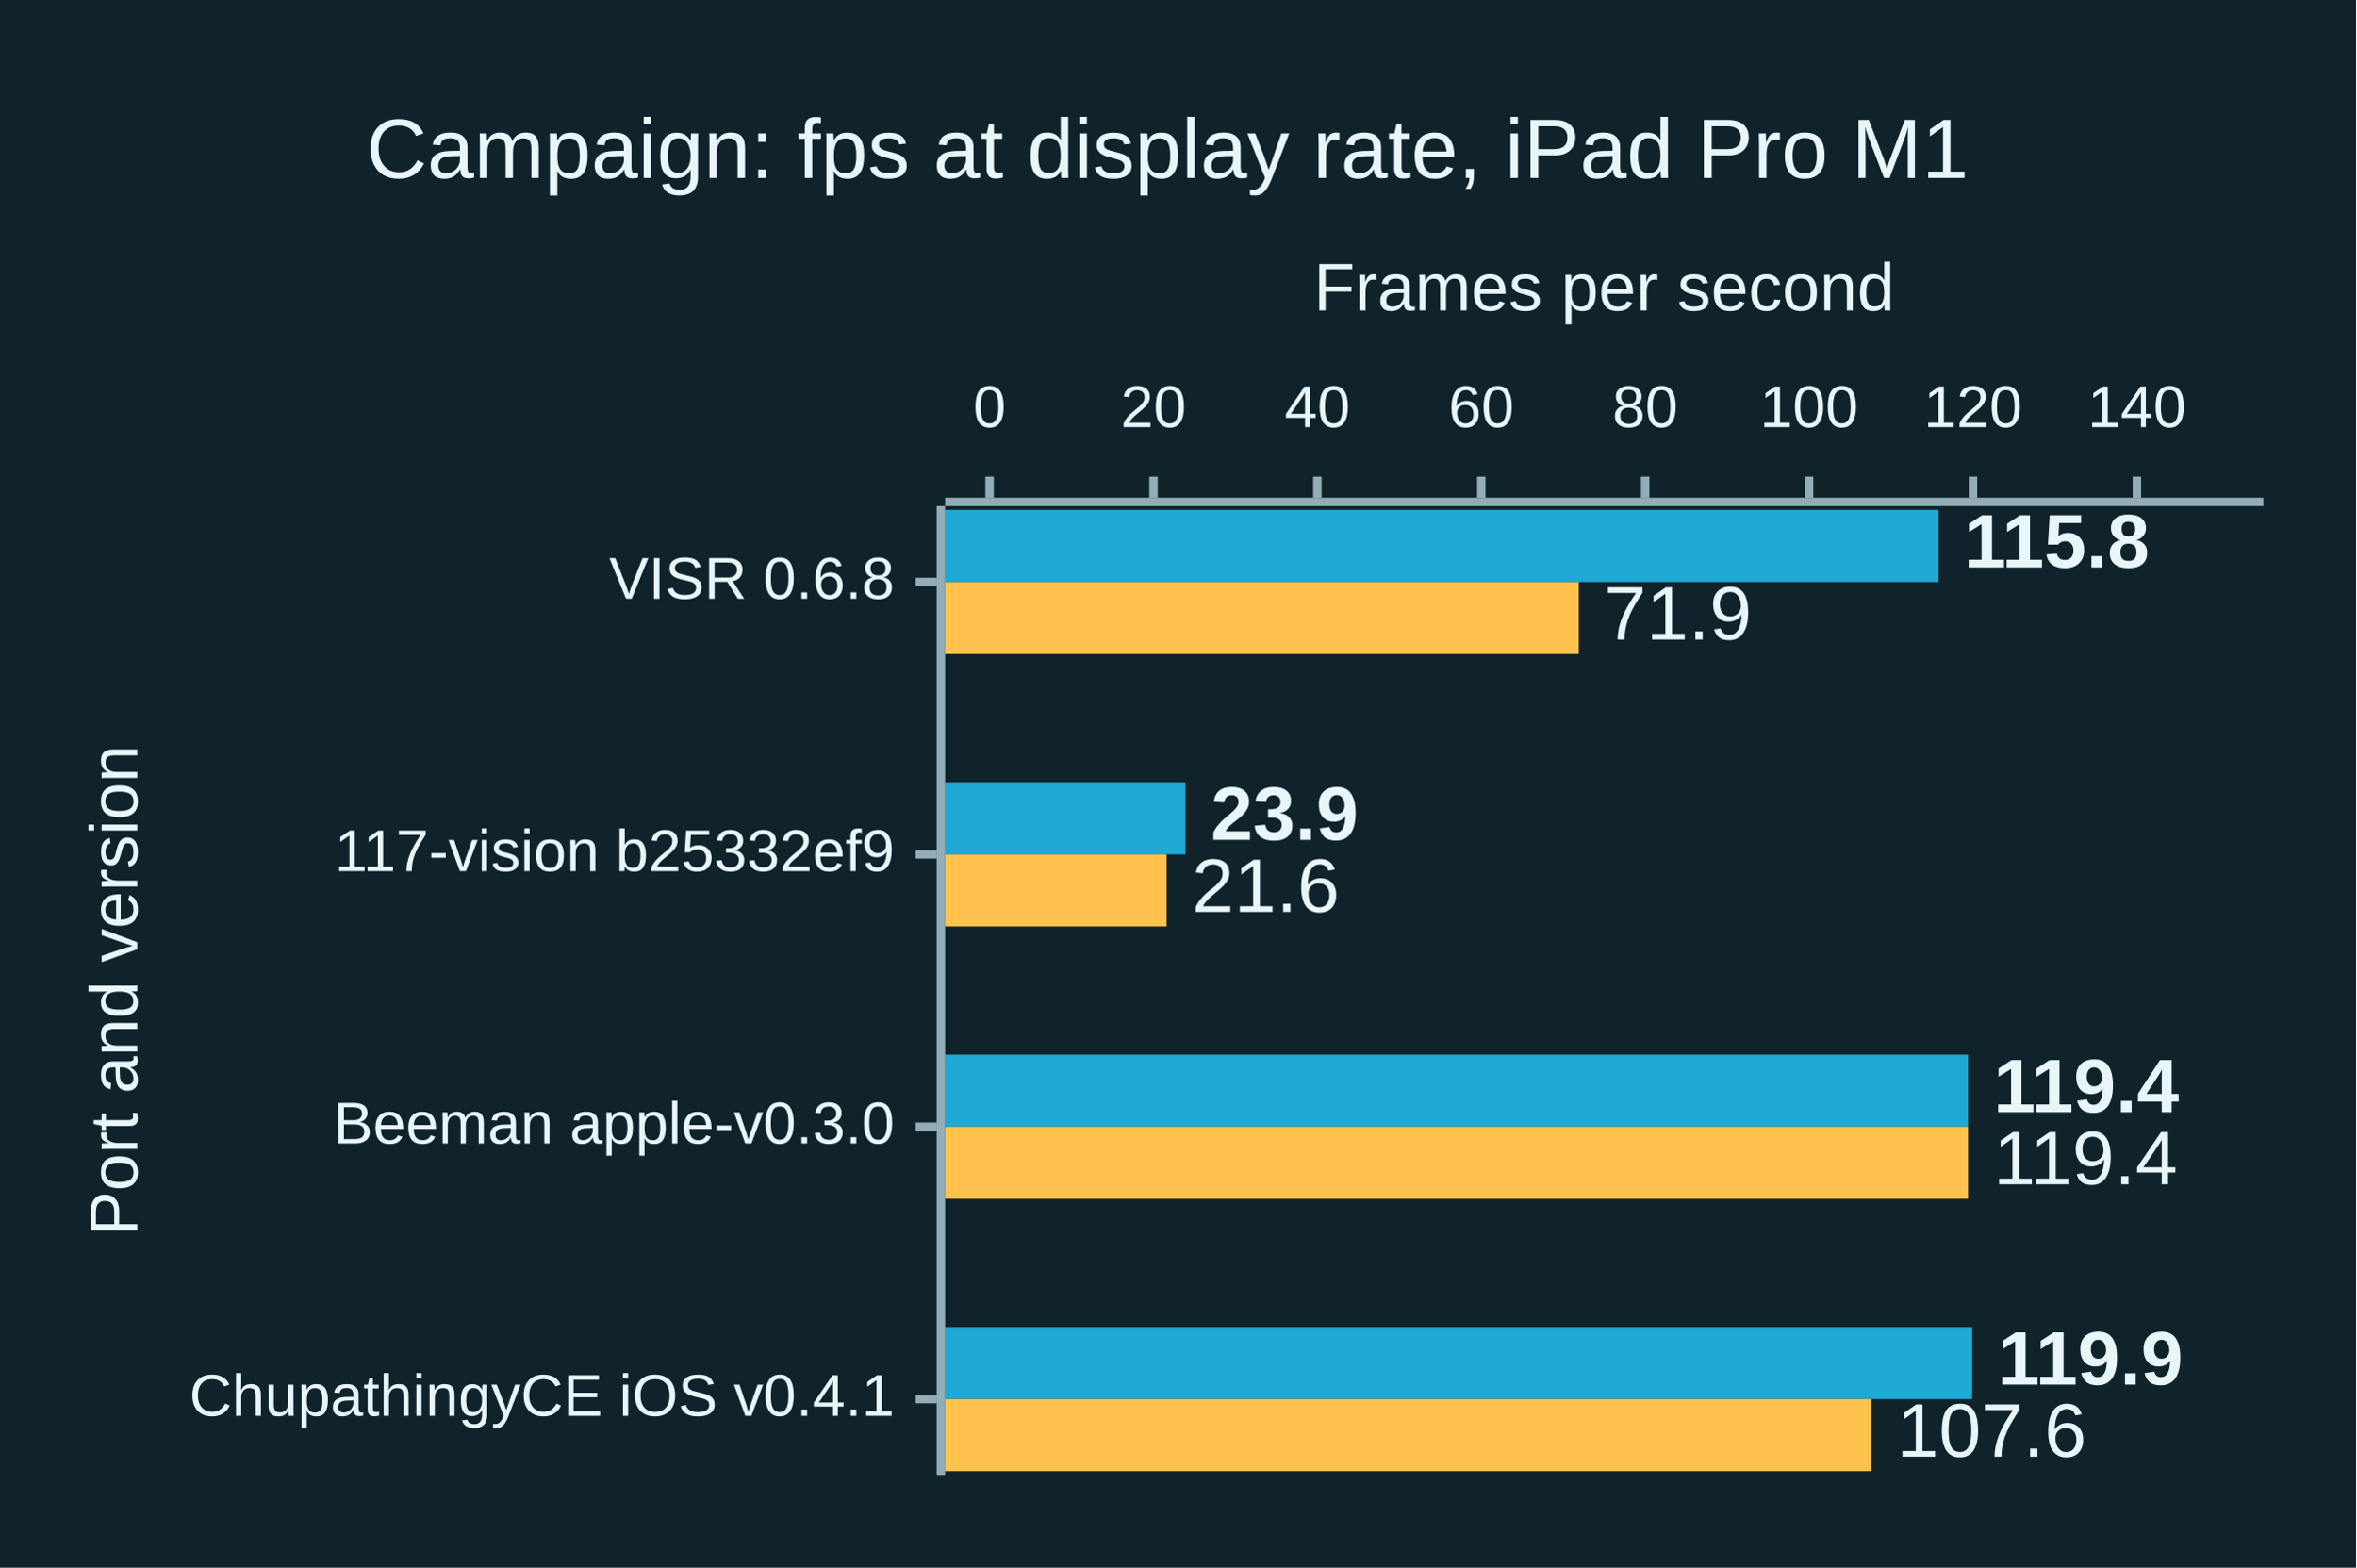
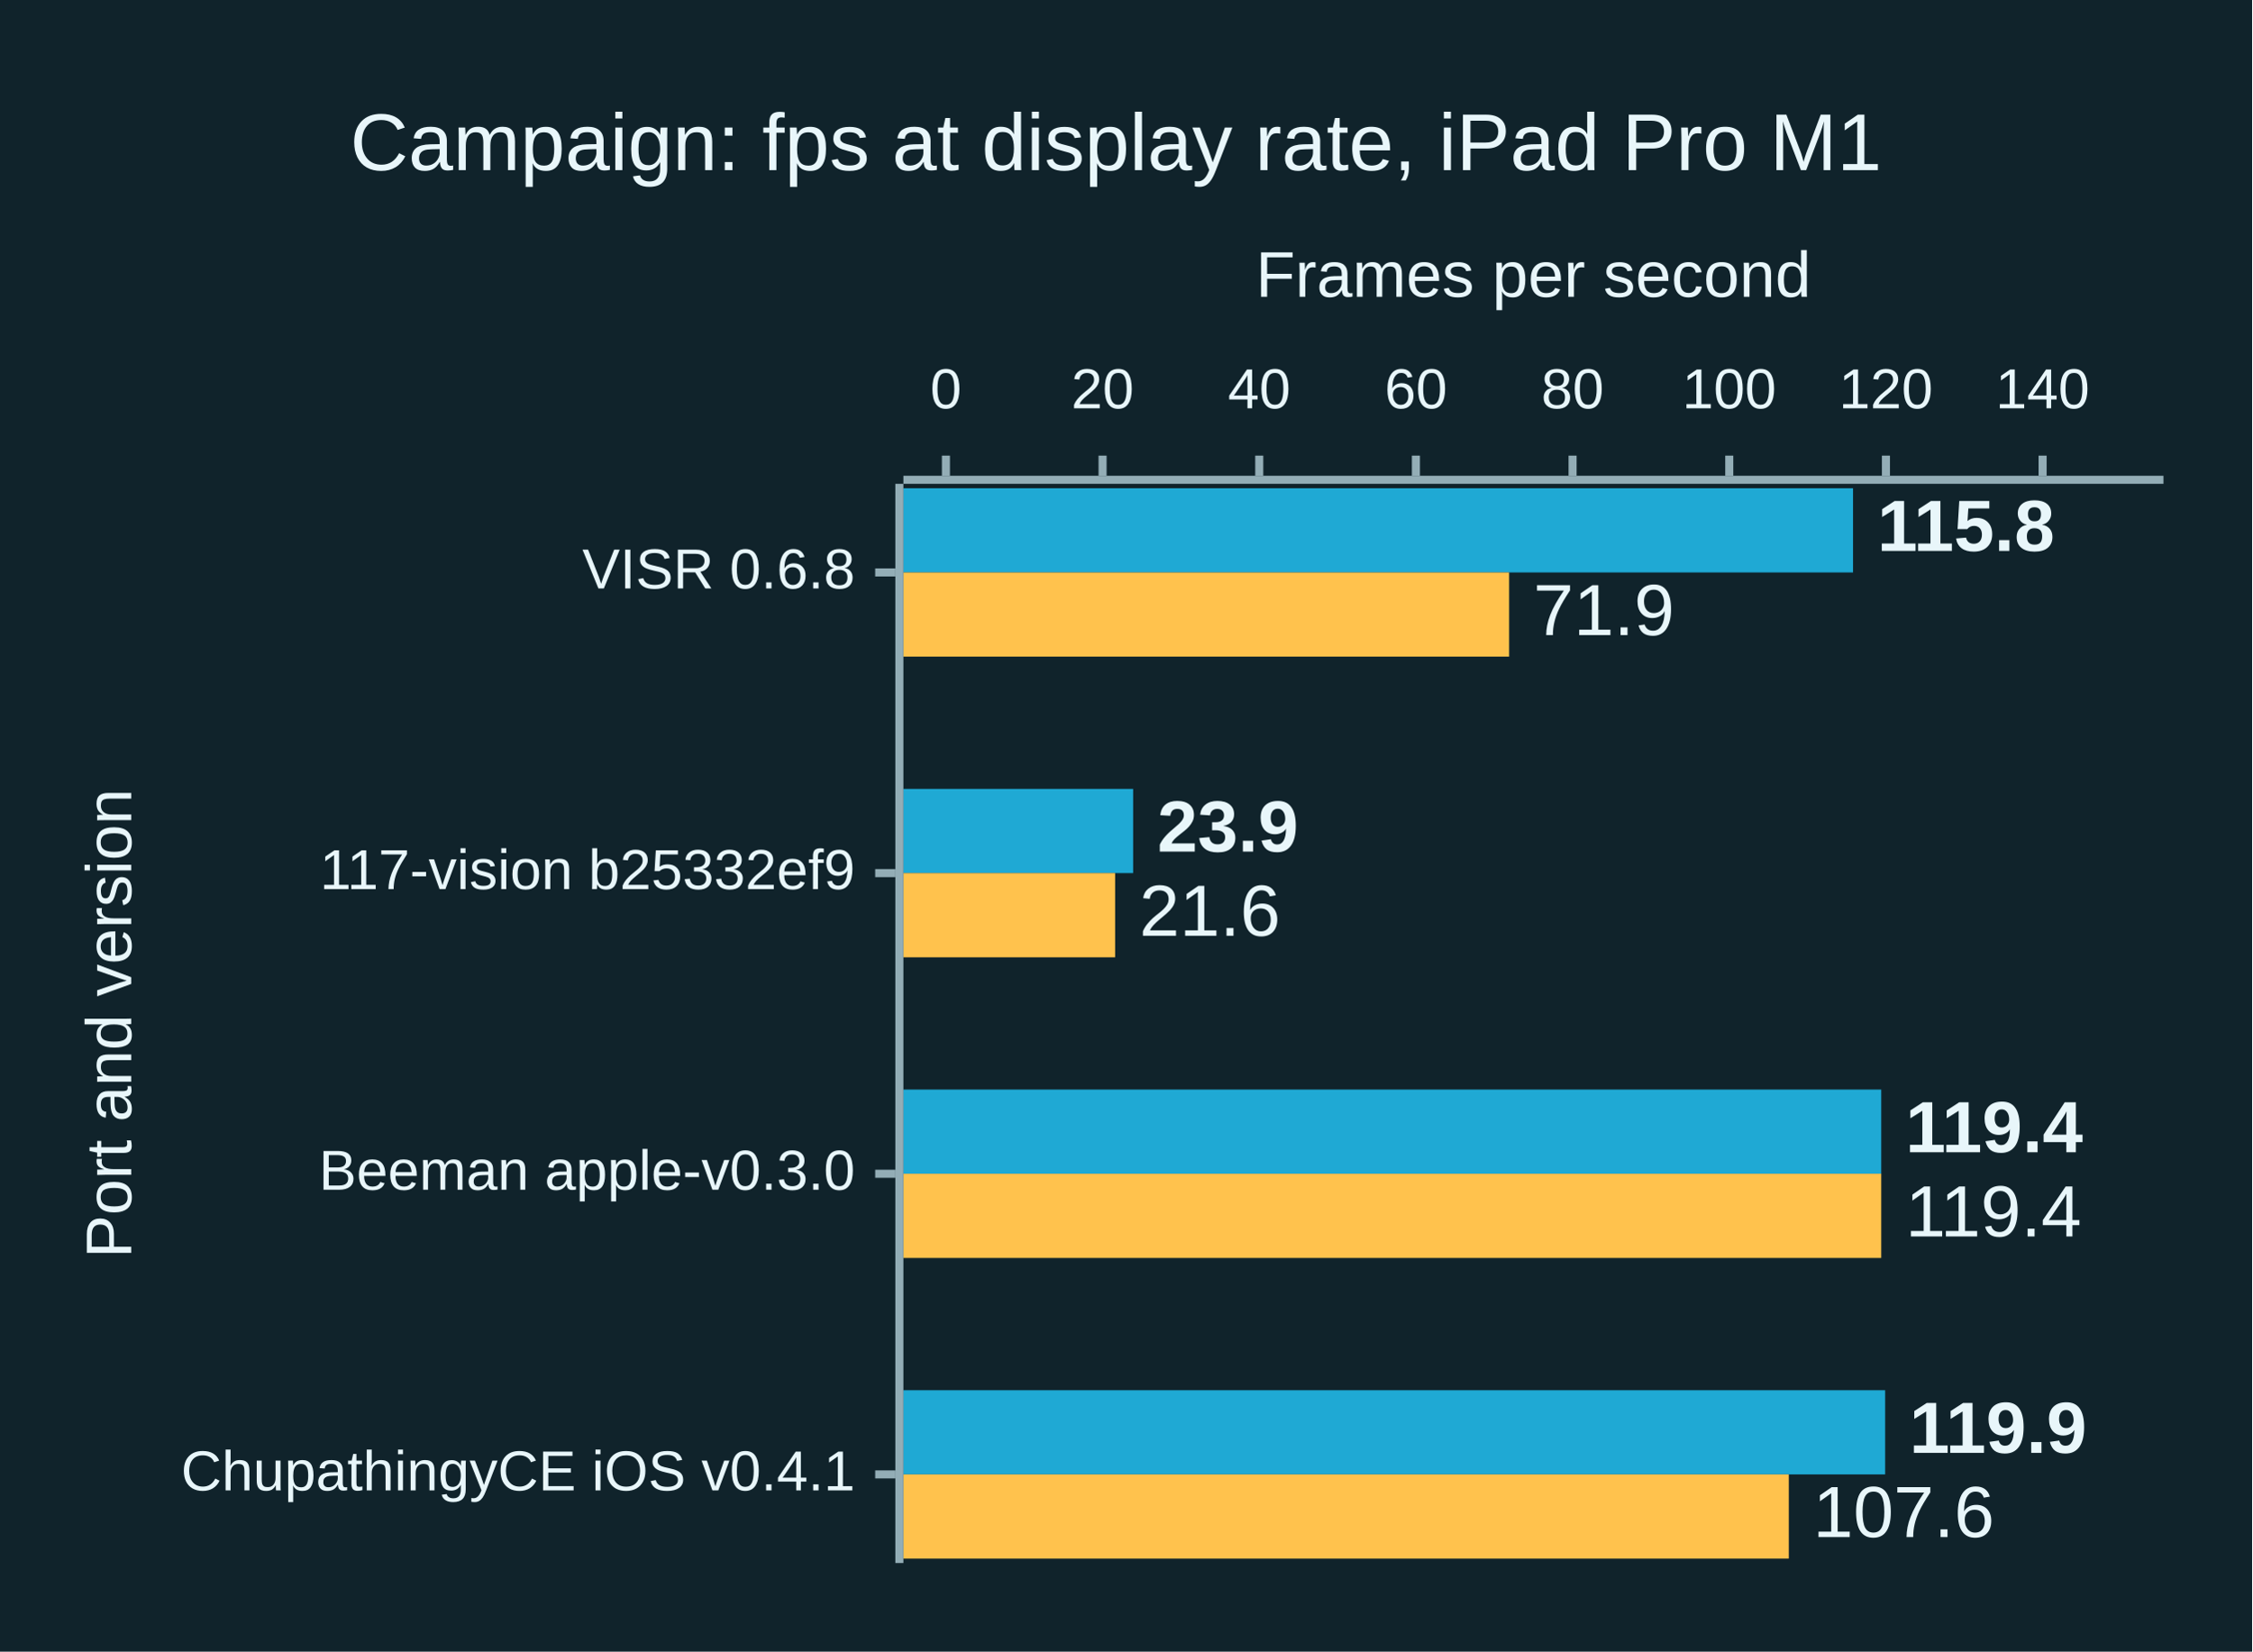
- <svg xmlns="http://www.w3.org/2000/svg" color="#e8f6fa" id="static" width="100%" style="max-width: 559px;" viewBox="-17 -15 559 372" role="graphics-document document" aria-roledescription="xychart">
+ <svg xmlns="http://www.w3.org/2000/svg" color="#e8f6fa" id="static" width="100%" style="max-width: 559px;" viewBox="-17 -15 559 410" role="graphics-document document" aria-roledescription="xychart">
  <style>#static{font-family:"trebuchet ms",verdana,arial,sans-serif;font-size:16px;fill:#333;}@keyframes edge-animation-frame{from{stroke-dashoffset:0;}}@keyframes dash{to{stroke-dashoffset:0;}}#static .edge-animation-slow{stroke-dasharray:9,5!important;stroke-dashoffset:900;animation:dash 50s linear infinite;stroke-linecap:round;}#static .edge-animation-fast{stroke-dasharray:9,5!important;stroke-dashoffset:900;animation:dash 20s linear infinite;stroke-linecap:round;}#static .error-icon{fill:hsl(220.588, 100%, 98.333%);}#static .error-text{fill:rgb(8.5, 5.75, 0);stroke:rgb(8.5, 5.75, 0);}#static .edge-thickness-normal{stroke-width:1px;}#static .edge-thickness-thick{stroke-width:3.5px;}#static .edge-pattern-solid{stroke-dasharray:0;}#static .edge-thickness-invisible{stroke-width:0;fill:none;}#static .edge-pattern-dashed{stroke-dasharray:3;}#static .edge-pattern-dotted{stroke-dasharray:2;}#static .marker{fill:#0b0b0b;stroke:#0b0b0b;}#static .marker.cross{stroke:#0b0b0b;}#static svg{font-family:"trebuchet ms",verdana,arial,sans-serif;font-size:16px;}#static p{margin:0;}#static :root{--mermaid-font-family:"trebuchet ms",verdana,arial,sans-serif;}</style>
  <g />
  <g class="main">
-     <rect width="559" height="372" class="background" fill="#10232b" x="-17" y="-15" />
+     <rect width="559" height="410" class="background" fill="#10232b" x="-17" y="-15" />
    <g class="chart-title">
      <text x="0" y="0" fill="#e8f6fa" font-size="20" dominant-baseline="middle" text-anchor="middle" transform="translate(260, 21.55078) rotate(0)">Campaign: fps at display rate, iPad Pro M1</text>
    </g>
    <g class="plot">
      <g class="bar-plot-0">
-         <rect x="207.234" y="106.002" width="235.714" height="17.1" fill="#1fa9d4" stroke="#1fa9d4" stroke-width="0" />
-         <rect x="207.234" y="170.634" width="57.024" height="17.1" fill="#1fa9d4" stroke="#1fa9d4" stroke-width="0" />
-         <rect x="207.234" y="235.267" width="242.714" height="17.1" fill="#1fa9d4" stroke="#1fa9d4" stroke-width="0" />
-         <rect x="207.234" y="299.9" width="243.686" height="17.1" fill="#1fa9d4" stroke="#1fa9d4" stroke-width="0" />
+         <rect x="207.234" y="106.202" width="235.714" height="20.9" fill="#1fa9d4" stroke="#1fa9d4" stroke-width="0" />
+         <rect x="207.234" y="180.834" width="57.024" height="20.9" fill="#1fa9d4" stroke="#1fa9d4" stroke-width="0" />
+         <rect x="207.234" y="255.467" width="242.714" height="20.9" fill="#1fa9d4" stroke="#1fa9d4" stroke-width="0" />
+         <rect x="207.234" y="330.1" width="243.686" height="20.9" fill="#1fa9d4" stroke="#1fa9d4" stroke-width="0" />
      </g>
      <g class="bar-plot-1">
-         <rect x="207.234" y="123.102" width="150.355" height="17.1" fill="#ffc24d" stroke="#ffc24d" stroke-width="0" />
-         <rect x="207.234" y="187.734" width="52.552" height="17.1" fill="#ffc24d" stroke="#ffc24d" stroke-width="0" />
-         <rect x="207.234" y="252.367" width="242.714" height="17.1" fill="#ffc24d" stroke="#ffc24d" stroke-width="0" />
-         <rect x="207.234" y="317" width="219.77" height="17.1" fill="#ffc24d" stroke="#ffc24d" stroke-width="0" />
+         <rect x="207.234" y="127.102" width="150.355" height="20.9" fill="#ffc24d" stroke="#ffc24d" stroke-width="0" />
+         <rect x="207.234" y="201.734" width="52.552" height="20.9" fill="#ffc24d" stroke="#ffc24d" stroke-width="0" />
+         <rect x="207.234" y="276.367" width="242.714" height="20.9" fill="#ffc24d" stroke="#ffc24d" stroke-width="0" />
+         <rect x="207.234" y="351" width="219.77" height="20.9" fill="#ffc24d" stroke="#ffc24d" stroke-width="0" />
      </g>
-       <text x="448.949" y="114.552" dominant-baseline="middle" fill="currentColor" font-size="18" font-weight="600" class="bar-value">115.8</text>
-       <text x="270.259" y="179.184" dominant-baseline="middle" fill="currentColor" font-size="18" font-weight="600" class="bar-value">23.9</text>
-       <text x="455.948" y="243.817" dominant-baseline="middle" fill="currentColor" font-size="18" font-weight="600" class="bar-value">119.4</text>
-       <text x="456.921" y="308.45" dominant-baseline="middle" fill="currentColor" font-size="18" font-weight="600" class="bar-value">119.9</text>
-       <text x="363.59" y="131.652" dominant-baseline="middle" fill="currentColor" font-size="18" font-weight="400" class="bar-value">71.9</text>
-       <text x="265.786" y="196.284" dominant-baseline="middle" fill="currentColor" font-size="18" font-weight="400" class="bar-value">21.6</text>
-       <text x="455.948" y="260.917" dominant-baseline="middle" fill="currentColor" font-size="18" font-weight="400" class="bar-value">119.4</text>
-       <text x="433.004" y="325.55" dominant-baseline="middle" fill="currentColor" font-size="18" font-weight="400" class="bar-value">107.6</text>
+       <text x="448.949" y="116.652" dominant-baseline="middle" fill="currentColor" font-size="18" font-weight="600" class="bar-value">115.8</text>
+       <text x="270.259" y="191.284" dominant-baseline="middle" fill="currentColor" font-size="18" font-weight="600" class="bar-value">23.9</text>
+       <text x="455.948" y="265.917" dominant-baseline="middle" fill="currentColor" font-size="18" font-weight="600" class="bar-value">119.4</text>
+       <text x="456.921" y="340.55" dominant-baseline="middle" fill="currentColor" font-size="18" font-weight="600" class="bar-value">119.9</text>
+       <text x="363.59" y="137.552" dominant-baseline="middle" fill="currentColor" font-size="18" font-weight="400" class="bar-value">71.9</text>
+       <text x="265.786" y="212.184" dominant-baseline="middle" fill="currentColor" font-size="18" font-weight="400" class="bar-value">21.6</text>
+       <text x="455.948" y="286.817" dominant-baseline="middle" fill="currentColor" font-size="18" font-weight="400" class="bar-value">119.4</text>
+       <text x="433.004" y="361.45" dominant-baseline="middle" fill="currentColor" font-size="18" font-weight="400" class="bar-value">107.6</text>
    </g>
    <g class="left-axis">
      <g class="axisl-line">
-         <path d="M 206.234,105.102 L 206.234,335" fill="none" stroke="#93adb6" stroke-width="2" />
+         <path d="M 206.234,105.102 L 206.234,373" fill="none" stroke="#93adb6" stroke-width="2" />
      </g>
      <g class="label">
-         <text x="0" y="0" fill="#e8f6fa" font-size="14" dominant-baseline="middle" text-anchor="end" transform="translate(195.2344, 123.1016) rotate(0)">VISR 0.6.8</text>
-         <text x="0" y="0" fill="#e8f6fa" font-size="14" dominant-baseline="middle" text-anchor="end" transform="translate(195.2344, 187.7344) rotate(0)">117-vision b25332ef9</text>
-         <text x="0" y="0" fill="#e8f6fa" font-size="14" dominant-baseline="middle" text-anchor="end" transform="translate(195.2344, 252.3672) rotate(0)">Beeman apple-v0.3.0</text>
-         <text x="0" y="0" fill="#e8f6fa" font-size="14" dominant-baseline="middle" text-anchor="end" transform="translate(195.2344, 317) rotate(0)">ChupathingyCE iOS v0.4.1</text>
+         <text x="0" y="0" fill="#e8f6fa" font-size="14" dominant-baseline="middle" text-anchor="end" transform="translate(195.2344, 127.1016) rotate(0)">VISR 0.6.8</text>
+         <text x="0" y="0" fill="#e8f6fa" font-size="14" dominant-baseline="middle" text-anchor="end" transform="translate(195.2344, 201.7344) rotate(0)">117-vision b25332ef9</text>
+         <text x="0" y="0" fill="#e8f6fa" font-size="14" dominant-baseline="middle" text-anchor="end" transform="translate(195.2344, 276.3672) rotate(0)">Beeman apple-v0.3.0</text>
+         <text x="0" y="0" fill="#e8f6fa" font-size="14" dominant-baseline="middle" text-anchor="end" transform="translate(195.2344, 351) rotate(0)">ChupathingyCE iOS v0.4.1</text>
      </g>
      <g class="ticks">
-         <path d="M 205.234,123.102 L 200.234,123.102" fill="none" stroke="#93adb6" stroke-width="2" />
-         <path d="M 205.234,187.734 L 200.234,187.734" fill="none" stroke="#93adb6" stroke-width="2" />
-         <path d="M 205.234,252.367 L 200.234,252.367" fill="none" stroke="#93adb6" stroke-width="2" />
-         <path d="M 205.234,317 L 200.234,317" fill="none" stroke="#93adb6" stroke-width="2" />
+         <path d="M 205.234,127.102 L 200.234,127.102" fill="none" stroke="#93adb6" stroke-width="2" />
+         <path d="M 205.234,201.734 L 200.234,201.734" fill="none" stroke="#93adb6" stroke-width="2" />
+         <path d="M 205.234,276.367 L 200.234,276.367" fill="none" stroke="#93adb6" stroke-width="2" />
+         <path d="M 205.234,351 L 200.234,351" fill="none" stroke="#93adb6" stroke-width="2" />
      </g>
      <g class="title">
-         <text x="0" y="0" fill="#e8f6fa" font-size="16" dominant-baseline="text-before-edge" text-anchor="middle" transform="translate(5, 220.0508) rotate(270)">Port and version</text>
+         <text x="0" y="0" fill="#e8f6fa" font-size="16" dominant-baseline="text-before-edge" text-anchor="middle" transform="translate(5, 239.0508) rotate(270)">Port and version</text>
      </g>
    </g>
    <g class="top-axis">
      <g class="axis-line">
        <path d="M 207.234,104.102 L 520,104.102" fill="none" stroke="#93adb6" stroke-width="2" />
      </g>
      <g class="label">
        <text x="0" y="0" fill="#e8f6fa" font-size="14" dominant-baseline="text-before-edge" text-anchor="middle" transform="translate(217.7875, 77.10156) rotate(0)">0</text>
        <text x="0" y="0" fill="#e8f6fa" font-size="14" dominant-baseline="text-before-edge" text-anchor="middle" transform="translate(256.6754, 77.10156) rotate(0)">20</text>
        <text x="0" y="0" fill="#e8f6fa" font-size="14" dominant-baseline="text-before-edge" text-anchor="middle" transform="translate(295.5633, 77.10156) rotate(0)">40</text>
        <text x="0" y="0" fill="#e8f6fa" font-size="14" dominant-baseline="text-before-edge" text-anchor="middle" transform="translate(334.4513, 77.10156) rotate(0)">60</text>
        <text x="0" y="0" fill="#e8f6fa" font-size="14" dominant-baseline="text-before-edge" text-anchor="middle" transform="translate(373.3392, 77.10156) rotate(0)">80</text>
        <text x="0" y="0" fill="#e8f6fa" font-size="14" dominant-baseline="text-before-edge" text-anchor="middle" transform="translate(412.2271, 77.10156) rotate(0)">100</text>
        <text x="0" y="0" fill="#e8f6fa" font-size="14" dominant-baseline="text-before-edge" text-anchor="middle" transform="translate(451.115, 77.10156) rotate(0)">120</text>
        <text x="0" y="0" fill="#e8f6fa" font-size="14" dominant-baseline="text-before-edge" text-anchor="middle" transform="translate(490.0029, 77.10156) rotate(0)">140</text>
      </g>
      <g class="ticks">
        <path d="M 217.788,103.102 L 217.788,98.102" fill="none" stroke="#93adb6" stroke-width="2" />
        <path d="M 256.675,103.102 L 256.675,98.102" fill="none" stroke="#93adb6" stroke-width="2" />
        <path d="M 295.563,103.102 L 295.563,98.102" fill="none" stroke="#93adb6" stroke-width="2" />
        <path d="M 334.451,103.102 L 334.451,98.102" fill="none" stroke="#93adb6" stroke-width="2" />
        <path d="M 373.339,103.102 L 373.339,98.102" fill="none" stroke="#93adb6" stroke-width="2" />
        <path d="M 412.227,103.102 L 412.227,98.102" fill="none" stroke="#93adb6" stroke-width="2" />
        <path d="M 451.115,103.102 L 451.115,98.102" fill="none" stroke="#93adb6" stroke-width="2" />
        <path d="M 490.003,103.102 L 490.003,98.102" fill="none" stroke="#93adb6" stroke-width="2" />
      </g>
      <g class="title">
        <text x="0" y="0" fill="#e8f6fa" font-size="16" dominant-baseline="text-before-edge" text-anchor="middle" transform="translate(363.6172, 48.10156) rotate(0)">Frames per second</text>
      </g>
    </g>
  </g>
  <g class="mermaid-tmp-group" />
</svg>
